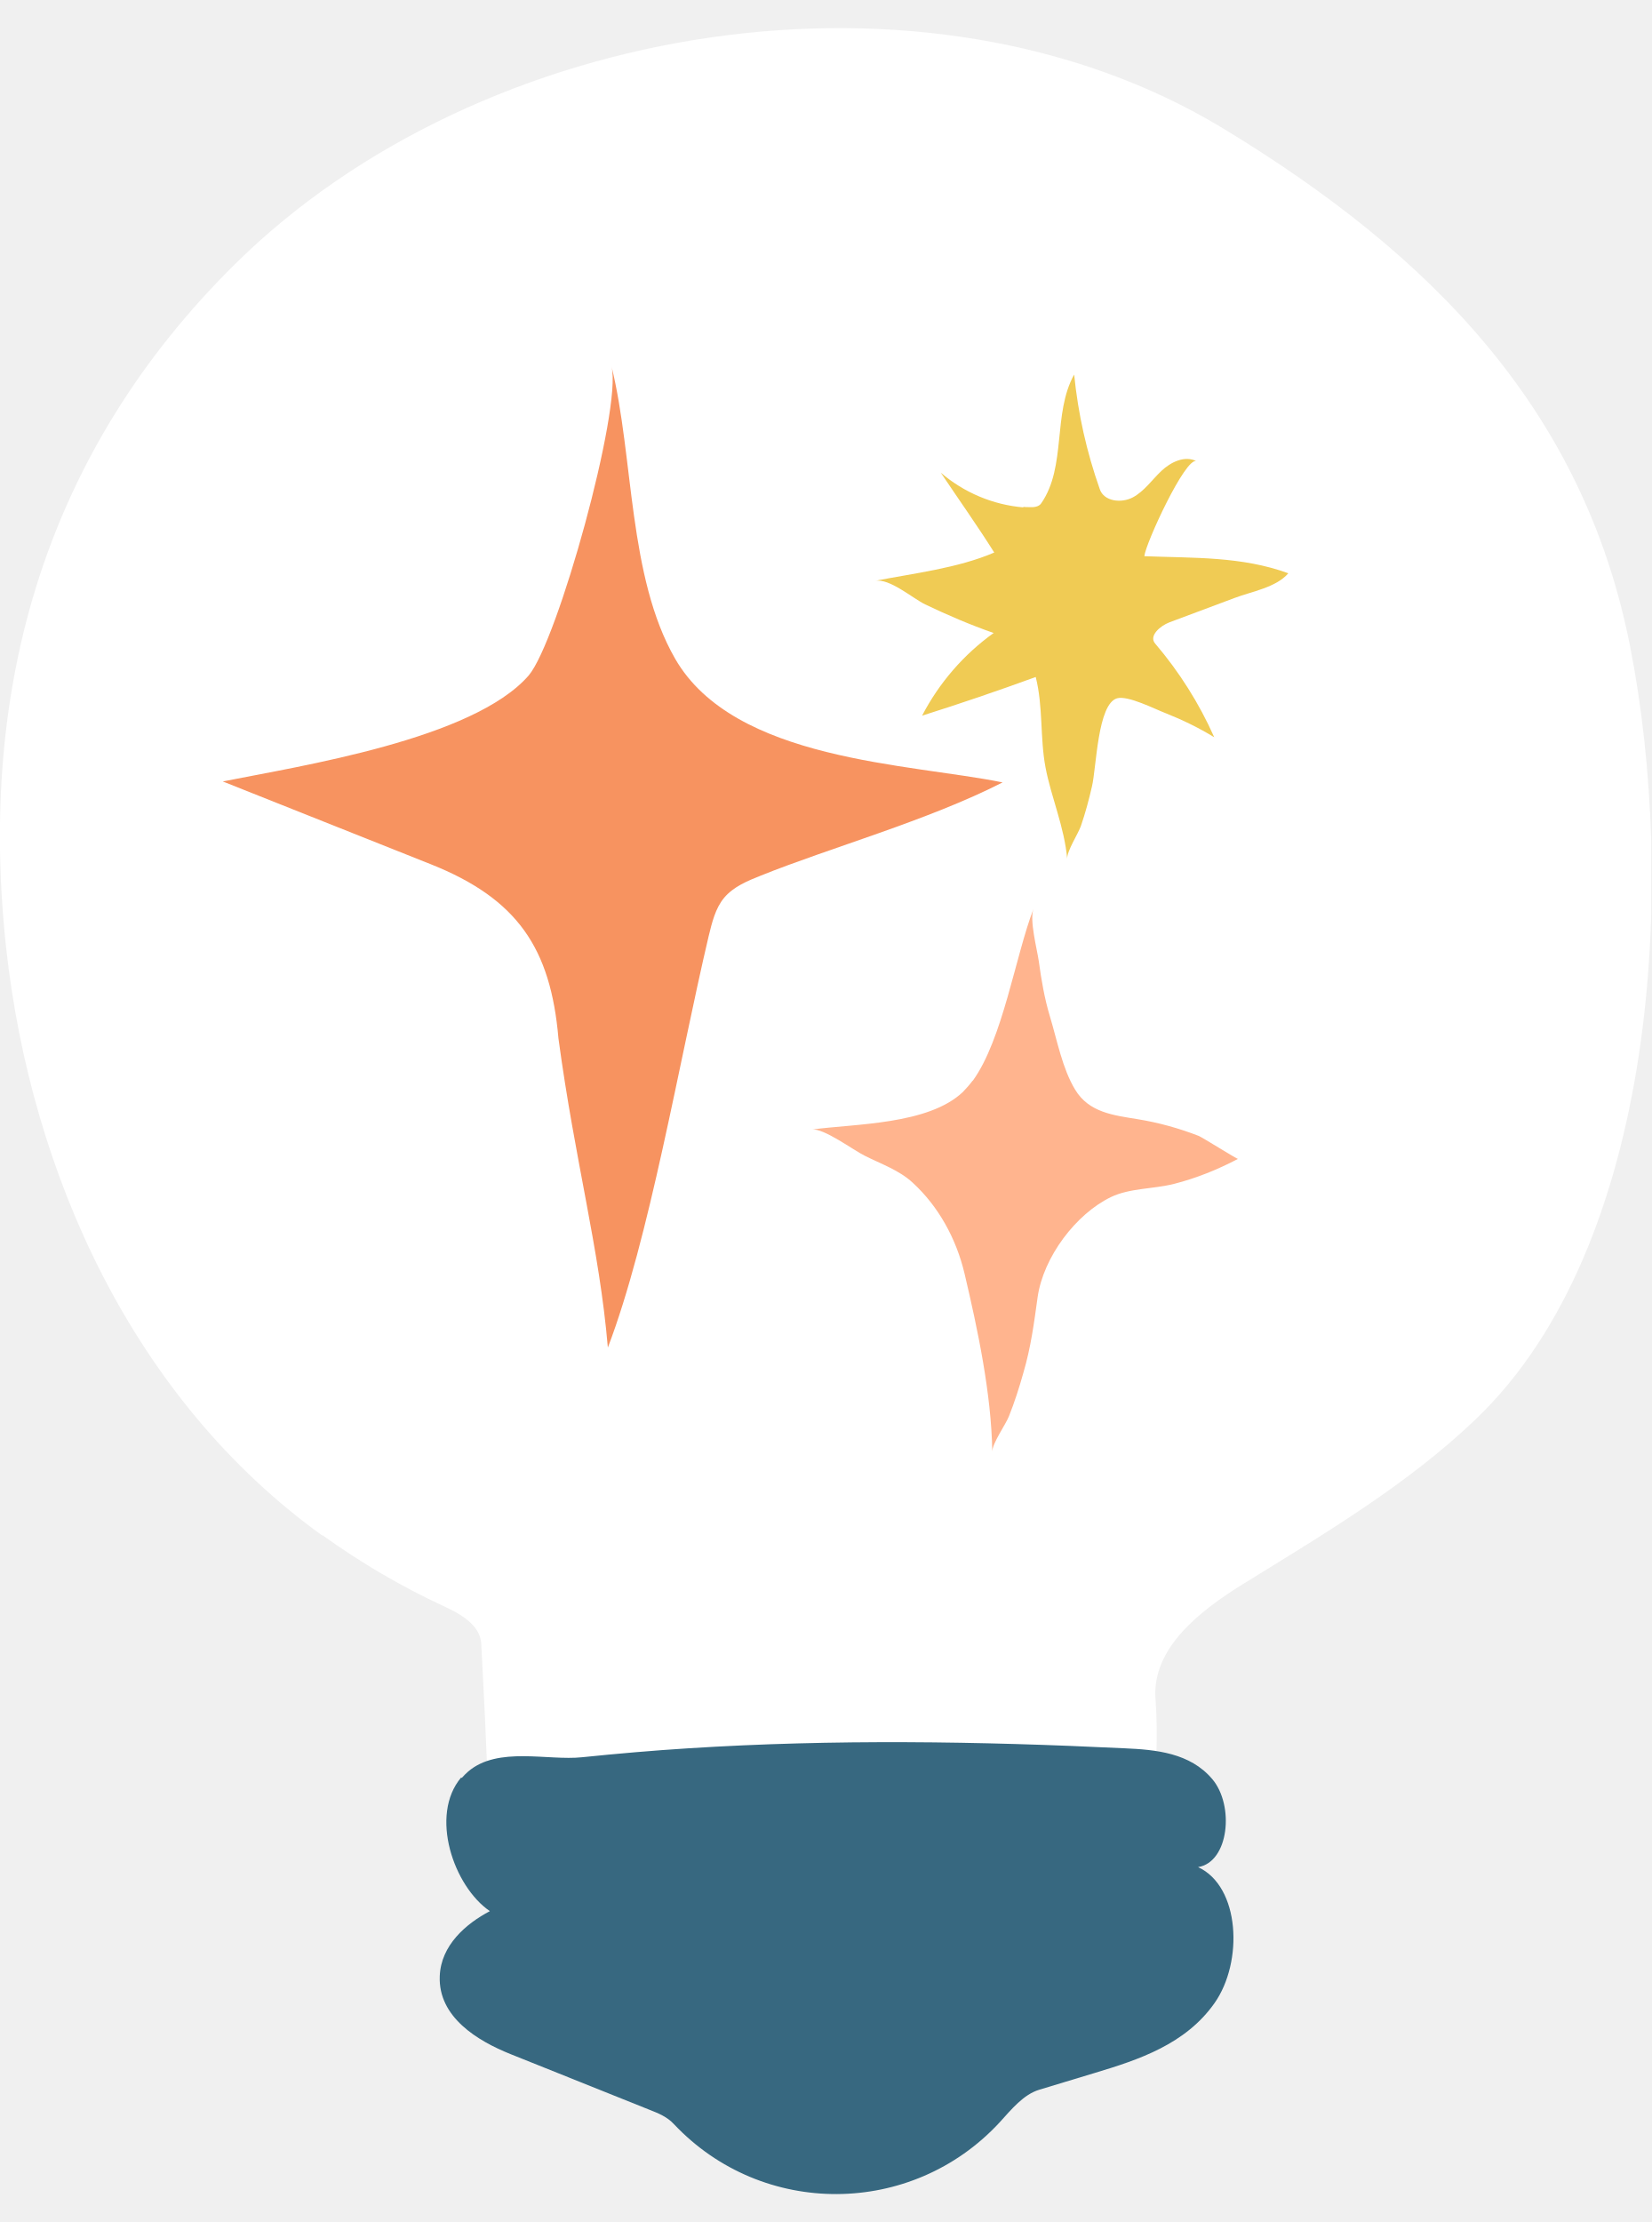
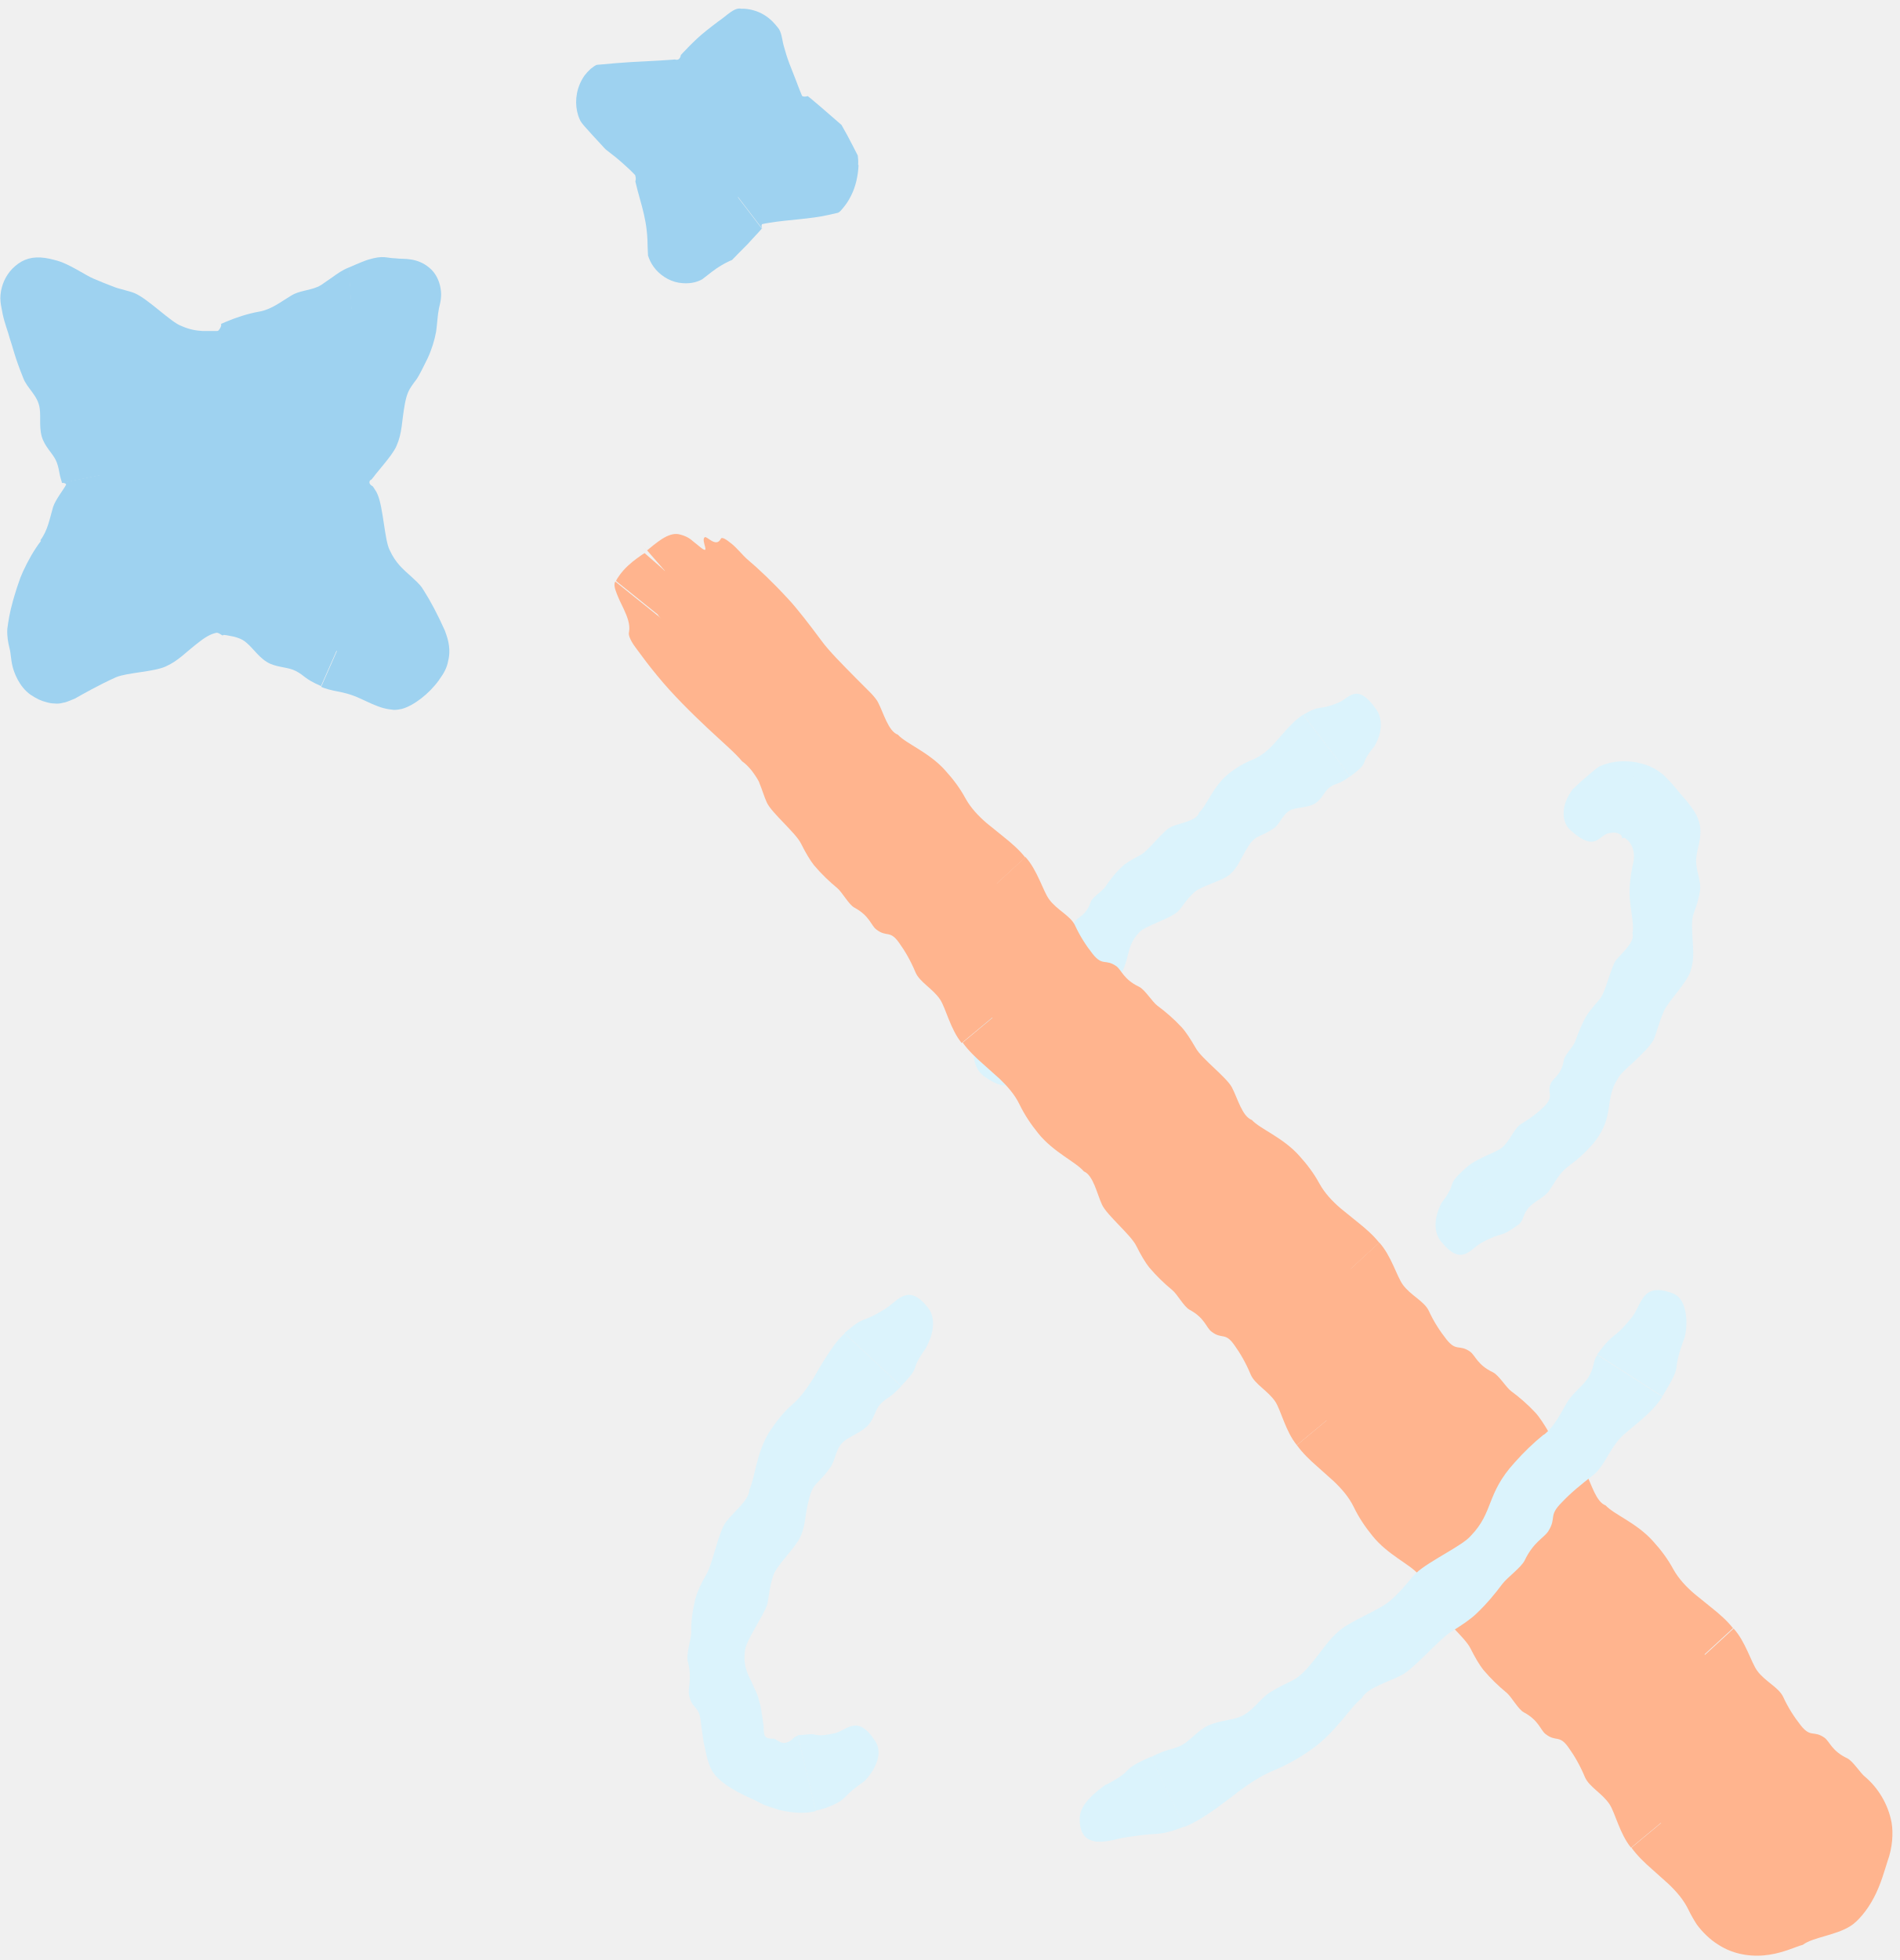
- <svg xmlns="http://www.w3.org/2000/svg" width="55" height="74" viewBox="0 0 55 74" fill="none">
-   <g clip-path="url(#clip0_1019_53987)">
-     <path d="M10.733 51.138C4.462 46.62 1.039 39.142 0.204 31.562C-0.742 22.862 1.521 15.03 7.82 8.804C16.039 0.673 30.863 -1.698 40.724 4.267C47.718 8.505 52.746 13.667 54.295 21.518C55.844 29.369 55.232 41.457 49.156 47.264C46.855 49.467 44.091 51.091 41.391 52.762C39.963 53.649 38.367 54.89 38.488 56.571C38.581 57.812 38.497 59.054 38.423 60.295C38.321 61.836 38.219 63.394 37.709 64.841C37.199 66.288 36.215 67.651 34.805 68.249C33.794 68.678 32.672 68.687 31.577 68.687C28.108 68.697 24.648 68.715 21.178 68.725C19.852 68.725 18.367 68.678 17.43 67.726C16.494 66.774 16.438 65.364 16.401 64.067C16.326 60.958 16.197 57.849 16.03 54.741C15.993 54.106 15.325 53.742 14.759 53.481C13.349 52.827 12.004 52.034 10.742 51.128L10.733 51.138Z" fill="white" />
-     <path d="M15.362 59.194C14.295 60.455 15.111 62.826 16.317 63.647C15.519 64.067 14.685 64.786 14.648 65.813C14.592 67.176 15.909 67.969 17.004 68.408C18.553 69.024 20.093 69.65 21.642 70.266C21.93 70.378 22.226 70.499 22.449 70.742C25.399 73.869 30.371 73.841 33.293 70.686C33.692 70.247 34.091 69.752 34.62 69.594C35.241 69.407 35.853 69.22 36.475 69.033C37.931 68.595 39.49 68.081 40.455 66.709C41.419 65.337 41.308 62.826 39.907 62.181C40.937 62.014 41.122 60.128 40.38 59.25C39.638 58.373 38.497 58.27 37.458 58.224C32.616 57.99 27.764 57.916 22.931 58.224C21.753 58.298 20.566 58.401 19.388 58.522C18.247 58.644 16.586 58.149 15.594 58.998C15.519 59.064 15.445 59.138 15.38 59.213L15.362 59.194Z" fill="#376880" />
-     <path d="M34.091 16.898C33.08 16.814 32.106 16.404 31.336 15.741C31.93 16.628 32.56 17.515 33.117 18.401C31.902 18.924 30.436 19.092 29.147 19.344C29.629 19.251 30.408 19.932 30.816 20.128C31.558 20.483 32.319 20.81 33.098 21.081C32.106 21.79 31.28 22.742 30.714 23.834C31.985 23.433 33.247 23.003 34.499 22.546C34.75 23.545 34.638 24.562 34.824 25.552C35.009 26.541 35.455 27.54 35.547 28.604C35.529 28.352 35.909 27.774 36.002 27.512C36.15 27.083 36.271 26.635 36.373 26.187C36.521 25.561 36.559 23.442 37.208 23.256C37.57 23.153 38.479 23.62 38.822 23.75C39.388 23.974 39.926 24.236 40.445 24.553C39.944 23.424 39.276 22.369 38.479 21.435C38.256 21.183 38.636 20.847 38.952 20.726C39.675 20.455 40.399 20.184 41.123 19.914C41.688 19.699 42.505 19.568 42.913 19.092C41.354 18.523 39.759 18.588 38.117 18.523C38.154 18.103 39.49 15.209 39.852 15.358C39.462 15.162 38.998 15.386 38.683 15.685C38.367 15.984 38.117 16.357 37.737 16.562C37.356 16.768 36.772 16.702 36.633 16.292C36.197 15.059 35.909 13.78 35.779 12.474C35.056 13.771 35.529 15.536 34.685 16.758C34.601 16.889 34.416 16.898 34.267 16.889C34.202 16.889 34.147 16.889 34.082 16.88L34.091 16.898Z" fill="#F0CB54" />
-     <path d="M17.61 22.495C15.765 24.62 10.021 25.506 7.421 26.025C9.736 26.949 12.039 27.86 14.354 28.784C17.239 29.935 18.341 31.58 18.601 34.579C19.158 38.711 19.962 41.539 20.247 44.879C21.634 41.242 22.599 35.452 23.602 31.188C23.714 30.732 23.825 30.252 24.122 29.897C24.432 29.53 24.89 29.34 25.336 29.163C27.626 28.239 30.919 27.323 33.395 26.057C30.3 25.424 24.457 25.354 22.488 21.938C20.916 19.205 21.114 15.231 20.371 12.207C20.718 13.637 18.576 21.356 17.61 22.495Z" fill="#F79360" />
-     <path d="M32.4 35.986C32.297 36.124 32.185 36.25 32.073 36.366C30.921 37.46 28.48 37.422 27.043 37.617C27.442 37.566 28.433 38.311 28.806 38.491C29.339 38.761 29.95 38.968 30.401 39.388C31.254 40.169 31.85 41.244 32.127 42.411C32.568 44.279 33.021 46.416 33.052 48.346C33.049 48.067 33.495 47.45 33.606 47.168C33.793 46.7 33.95 46.209 34.085 45.728C34.339 44.864 34.442 44.068 34.561 43.206C34.752 41.859 35.843 40.426 37.003 39.867C37.636 39.563 38.413 39.603 39.111 39.426C39.84 39.24 40.556 38.953 41.234 38.596C41.212 38.606 40.053 37.883 39.932 37.831C39.273 37.575 38.589 37.385 37.889 37.272C37.097 37.142 36.271 37.054 35.811 36.288C35.388 35.592 35.211 34.644 34.971 33.848C34.792 33.256 34.686 32.636 34.602 32.018C34.545 31.613 34.285 30.648 34.425 30.267C33.824 31.822 33.404 34.614 32.399 35.997L32.4 35.986Z" fill="#FFB48E" />
-   </g>
-   <defs>
-     <clipPath id="clip0_1019_53987">
-       <rect width="55" height="72.131" fill="white" transform="translate(0 0.93457)" />
-     </clipPath>
-   </defs>
+ <svg xmlns="http://www.w3.org/2000/svg" width="95" height="98" viewBox="0 0 95 98" fill="none">
+   <path d="M68.754 37.297C67.891 38.306 68.599 38.015 67.532 38.819L65.177 35.736C66.156 35.174 65.865 35.572 66.931 35.135C67.465 34.922 67.852 34.088 68.812 35.446C69.404 36.27 68.744 37.297 68.744 37.297H68.754Z" fill="#DBF3FC" />
+   <path d="M54.561 50.065C54.958 49.842 55.317 49.561 55.637 49.241C56.635 48.223 56.18 47.419 56.965 46.633C57.217 46.304 58.507 45.955 58.914 45.567C59.098 45.392 59.311 44.985 59.747 44.597C60.087 44.297 61.134 44.045 61.502 43.725C61.929 43.357 62.026 42.949 62.433 42.309C62.83 41.699 63.024 41.893 63.713 41.408C64.052 41.175 64.159 40.623 64.643 40.467C64.983 40.351 65.516 40.38 65.846 40.118C66.156 39.876 66.253 39.527 66.534 39.343C66.873 39.12 66.951 39.246 67.523 38.81L65.167 35.736C64.837 35.95 64.556 36.24 64.285 36.541L63.693 37.21C63.393 37.53 63.063 37.811 62.636 37.986C62.2 38.16 61.793 38.403 61.425 38.703C60.659 39.324 60.339 40.303 59.97 40.623C59.854 41.049 59.049 41.136 58.594 41.33C58.157 41.524 57.44 42.552 56.994 42.775C56.626 42.959 56.306 43.153 56.121 43.328C55.773 43.647 55.511 43.996 55.278 44.336C55.133 44.568 54.629 44.85 54.541 45.111C54.309 45.8 53.892 45.848 53.756 46.081C53.485 46.566 53.872 46.701 53.378 47.128C53.068 47.409 52.68 47.661 52.214 47.884C51.817 48.097 51.691 48.689 51.274 49.047C50.954 49.309 50.053 49.59 49.587 50.162L52.583 52.615C52.786 52.412 52.641 52.15 52.932 51.801C53.136 51.539 53.533 51.403 53.708 51.122C53.96 50.725 54.124 50.308 54.541 50.056L54.561 50.065Z" fill="#DBF3FC" />
+   <path d="M48.763 52.053C49.345 50.773 48.715 51.277 49.616 50.182L52.622 52.635C51.837 53.362 51.992 52.916 51.138 53.594C50.693 53.934 50.625 54.787 49.258 53.847C48.414 53.275 48.773 52.053 48.773 52.053H48.763Z" fill="#DBF3FC" />
+   <path d="M32.912 30.763L86.282 95.021C87.446 96.417 89.705 96.417 91.305 95.021C92.894 93.625 93.195 91.385 91.973 90.047L35.481 28.514C34.948 27.932 33.959 27.951 33.261 28.552C32.563 29.163 32.408 30.133 32.922 30.744L32.912 30.763Z" fill="#FFB48E" />
+   <path d="M48.278 46.575C48.026 46.052 47.706 45.577 47.338 45.121C46.184 43.686 45.273 44.045 44.371 42.959C44.003 42.591 43.518 41.059 43.053 40.497C42.849 40.245 42.374 39.925 41.889 39.353C41.521 38.916 41.143 37.646 40.736 37.162C40.678 37.094 40.619 37.026 40.561 36.968L40.474 36.89H40.455C40.455 36.89 40.396 36.929 40.338 36.939C40.231 36.958 40.076 36.948 39.863 36.861C39.407 36.648 39.766 36.657 39.805 36.599C39.805 36.58 39.611 36.473 39.427 36.347C39.243 36.231 39.078 36.085 39.262 36.163C39.485 36.24 40.464 36.851 40.484 36.88C40.493 36.9 39.795 36.376 39.863 36.415C39.96 36.473 40.484 36.88 40.484 36.88L30.769 29.076C30.701 29.202 30.721 29.377 30.847 29.687C30.924 29.89 31.05 30.162 31.186 30.433C31.38 30.85 31.526 31.238 31.458 31.597C31.429 31.684 31.458 31.81 31.526 31.955C31.593 32.111 31.729 32.304 31.875 32.498C32.165 32.896 32.495 33.332 32.864 33.778C33.629 34.718 34.599 35.669 35.374 36.396C36.16 37.133 36.78 37.656 37.11 38.063C37.294 38.189 37.459 38.364 37.614 38.558C37.759 38.752 37.953 39.042 37.982 39.159C38.118 39.488 38.225 39.857 38.351 40.128C38.593 40.652 39.786 41.631 40.057 42.174C40.28 42.62 40.513 43.017 40.707 43.26C41.085 43.706 41.473 44.074 41.86 44.394C42.122 44.607 42.442 45.228 42.733 45.383C43.489 45.79 43.557 46.265 43.819 46.469C44.352 46.886 44.497 46.478 44.963 47.138C45.263 47.554 45.544 48.039 45.787 48.621C46 49.115 46.65 49.426 47.018 49.978C47.299 50.405 47.532 51.471 48.094 52.15L51.071 49.678C50.857 49.377 50.547 49.435 50.169 48.98C49.897 48.65 49.742 48.165 49.422 47.865C48.977 47.458 48.511 47.138 48.24 46.585L48.278 46.575Z" fill="#FFB48E" />
+   <path d="M65.002 66.702C64.75 66.178 64.43 65.703 64.062 65.248C62.908 63.813 61.997 64.171 61.095 63.086C60.727 62.717 60.242 61.185 59.777 60.623C59.573 60.371 59.098 60.051 58.613 59.479C58.245 59.043 57.867 57.773 57.459 57.288C57.004 56.736 56.538 56.561 55.773 55.989C55.045 55.446 55.23 55.252 54.599 54.38C54.299 53.963 53.669 53.769 53.426 53.187C53.252 52.78 53.203 52.16 52.854 51.743C52.535 51.355 52.137 51.209 51.885 50.86C51.584 50.444 51.711 50.366 51.119 49.658L48.143 52.13C48.434 52.528 48.783 52.867 49.161 53.197L49.985 53.934C50.382 54.312 50.741 54.719 50.983 55.213C51.235 55.737 51.555 56.212 51.924 56.668C52.69 57.618 53.804 58.093 54.202 58.568C54.677 58.762 54.861 59.693 55.113 60.235C55.356 60.759 56.548 61.738 56.82 62.281C57.043 62.727 57.275 63.124 57.469 63.367C57.847 63.813 58.235 64.181 58.623 64.501C58.885 64.714 59.205 65.335 59.495 65.49C60.252 65.897 60.319 66.372 60.581 66.576C61.114 66.993 61.26 66.585 61.725 67.245C62.026 67.662 62.307 68.146 62.549 68.728C62.763 69.223 63.412 69.533 63.781 70.085C64.062 70.512 64.294 71.578 64.857 72.257L67.833 69.785C67.62 69.484 67.309 69.543 66.931 69.087C66.66 68.757 66.505 68.272 66.185 67.972C65.739 67.565 65.274 67.245 65.002 66.692V66.702Z" fill="#FFB48E" />
+   <path d="M81.716 86.829C81.464 86.305 81.144 85.83 80.776 85.374C79.622 83.939 78.711 84.298 77.809 83.212C77.441 82.844 76.956 81.312 76.49 80.75C76.287 80.498 75.812 80.178 75.327 79.606C74.959 79.169 74.581 77.9 74.173 77.415C73.718 76.862 73.252 76.688 72.487 76.116C71.759 75.573 71.944 75.379 71.313 74.506C71.013 74.089 70.383 73.895 70.14 73.314C69.966 72.907 69.917 72.286 69.568 71.869C69.248 71.481 68.851 71.336 68.599 70.987C68.298 70.57 68.424 70.493 67.833 69.785L64.857 72.257C65.147 72.655 65.496 72.994 65.875 73.323L66.699 74.06C67.096 74.438 67.455 74.846 67.697 75.34C67.949 75.864 68.269 76.339 68.638 76.794C69.403 77.744 70.518 78.219 70.916 78.695C71.391 78.888 71.575 79.819 71.827 80.362C72.07 80.885 73.262 81.865 73.534 82.408C73.757 82.854 73.989 83.251 74.183 83.493C74.561 83.939 74.949 84.308 75.337 84.628C75.599 84.841 75.918 85.462 76.209 85.617C76.966 86.024 77.033 86.499 77.295 86.703C77.828 87.119 77.974 86.712 78.439 87.371C78.74 87.788 79.021 88.273 79.263 88.855C79.477 89.349 80.126 89.659 80.494 90.212C80.776 90.639 81.008 91.705 81.571 92.384L84.547 89.912C84.334 89.611 84.023 89.669 83.645 89.213C83.374 88.884 83.219 88.399 82.899 88.099C82.453 87.691 81.987 87.371 81.716 86.819V86.829Z" fill="#FFB48E" />
+   <path d="M86.806 86.974C87.077 87.478 87.427 87.944 87.824 88.38C89.055 89.756 89.937 89.359 90.897 90.396C90.984 90.474 91.12 90.658 91.198 90.823C91.246 90.959 91.275 91.123 91.275 91.288C91.275 91.618 91.159 91.899 91.149 92.093C91.14 92.248 91.295 92.607 91.072 93.053C90.994 93.227 90.723 93.411 90.442 93.528C90.16 93.654 89.87 93.712 89.724 93.799C89.385 93.983 89.278 94.323 88.735 94.594C88.212 94.798 88.154 94.507 87.795 94.236C87.708 94.168 87.582 94.148 87.436 94.09C87.213 93.925 86.99 93.722 86.874 93.441C86.699 93.033 86.651 92.413 86.302 91.996C85.982 91.608 85.584 91.463 85.332 91.114C85.032 90.697 85.158 90.619 84.567 89.912L81.59 92.384C81.881 92.781 82.23 93.121 82.608 93.45L83.432 94.187C83.83 94.565 84.188 94.972 84.431 95.467C84.557 95.728 84.702 95.981 84.857 96.223C85.138 96.601 85.497 96.96 85.914 97.222C86.777 97.793 87.766 97.852 88.493 97.735C89.239 97.619 89.773 97.347 90.16 97.241C90.655 96.863 91.828 96.766 92.545 96.3C92.885 96.097 93.379 95.534 93.718 94.875C94.067 94.216 94.261 93.479 94.397 93.062C94.649 92.374 94.688 91.647 94.601 91.133C94.426 90.193 93.912 89.388 93.302 88.865C93.03 88.661 92.681 88.06 92.38 87.914C91.605 87.546 91.508 87.081 91.246 86.887C90.694 86.499 90.568 86.906 90.063 86.276C89.743 85.869 89.433 85.403 89.172 84.831C88.929 84.347 88.27 84.075 87.882 83.542C87.582 83.135 87.291 82.068 86.699 81.428L83.849 84.046C84.082 84.337 84.392 84.259 84.79 84.696C85.08 85.016 85.264 85.491 85.594 85.772C86.059 86.16 86.544 86.46 86.835 86.993L86.806 86.974Z" fill="#FFB48E" />
+   <path d="M69.103 67.7C69.374 68.204 69.724 68.67 70.121 69.106C71.352 70.483 72.234 70.085 73.194 71.123C73.582 71.472 74.144 72.984 74.629 73.517C74.852 73.76 75.337 74.05 75.841 74.603C76.229 75.02 76.675 76.271 77.101 76.726C77.586 77.26 78.061 77.405 78.856 77.938C79.612 78.452 79.438 78.646 80.107 79.48C80.427 79.887 81.067 80.052 81.338 80.614C81.532 81.011 81.609 81.632 81.978 82.029C82.317 82.398 82.724 82.534 82.996 82.863C83.316 83.27 83.199 83.348 83.82 84.027L86.67 81.409C86.36 81.021 85.992 80.701 85.604 80.391L84.741 79.693C84.324 79.334 83.956 78.946 83.684 78.462C83.413 77.957 83.064 77.492 82.666 77.056C81.852 76.145 80.718 75.728 80.301 75.272C79.816 75.098 79.583 74.177 79.302 73.643C79.031 73.129 77.799 72.218 77.499 71.685C77.247 71.249 77.004 70.871 76.791 70.638C76.394 70.211 75.986 69.862 75.579 69.562C75.308 69.358 74.959 68.757 74.658 68.612C73.883 68.243 73.786 67.778 73.524 67.584C72.971 67.196 72.845 67.603 72.341 66.973C72.021 66.566 71.711 66.101 71.449 65.529C71.207 65.044 70.547 64.772 70.16 64.239C69.859 63.832 69.568 62.766 68.977 62.126L66.127 64.743C66.359 65.034 66.67 64.957 67.067 65.393C67.358 65.713 67.542 66.188 67.872 66.469C68.337 66.857 68.822 67.157 69.113 67.691L69.103 67.7Z" fill="#FFB48E" />
+   <path d="M51.41 48.427C51.681 48.931 52.03 49.397 52.428 49.833C53.659 51.209 54.541 50.812 55.501 51.849C55.889 52.198 56.451 53.711 56.936 54.244C57.159 54.486 57.644 54.777 58.148 55.33C58.536 55.747 58.981 56.997 59.408 57.453C59.893 57.986 60.368 58.132 61.163 58.665C61.919 59.179 61.745 59.373 62.413 60.206C62.733 60.614 63.373 60.778 63.645 61.341C63.839 61.738 63.916 62.359 64.285 62.756C64.624 63.124 65.031 63.26 65.302 63.59C65.622 63.997 65.506 64.075 66.127 64.753L68.977 62.136C68.667 61.748 68.298 61.428 67.91 61.118L67.048 60.42C66.631 60.061 66.262 59.673 65.991 59.188C65.719 58.684 65.37 58.219 64.973 57.783C64.159 56.871 63.024 56.454 62.607 55.999C62.123 55.824 61.89 54.903 61.609 54.37C61.337 53.856 60.106 52.945 59.806 52.412C59.553 51.975 59.311 51.597 59.098 51.365C58.7 50.938 58.293 50.589 57.886 50.288C57.614 50.085 57.266 49.484 56.965 49.338C56.189 48.97 56.092 48.505 55.831 48.311C55.278 47.923 55.152 48.33 54.648 47.7C54.328 47.293 54.018 46.827 53.756 46.255C53.514 45.771 52.854 45.499 52.467 44.966C52.166 44.559 51.875 43.492 51.284 42.852L48.434 45.47C48.666 45.761 48.976 45.683 49.374 46.12C49.665 46.44 49.849 46.915 50.178 47.196C50.644 47.584 51.129 47.884 51.419 48.417L51.41 48.427Z" fill="#FFB48E" />
+   <path d="M39.873 35.901C40.338 36.56 40.454 36.803 40.483 36.832C40.493 36.861 40.067 36.066 39.795 35.436C39.504 34.786 39.359 34.272 39.592 34.534C39.65 34.563 39.95 35.096 40.144 35.523C40.348 35.969 40.445 36.289 40.483 36.337C40.513 36.367 40.619 36.24 40.765 36.405C40.794 36.434 40.803 36.502 40.803 36.57C40.774 36.57 40.862 36.716 40.91 36.803C40.959 36.91 41.017 37.006 41.065 37.113C41.278 37.53 41.492 37.956 41.705 38.189C42.19 38.722 42.665 38.868 43.46 39.401C44.216 39.915 44.041 40.109 44.71 40.943C45.03 41.35 45.67 41.514 45.942 42.077C46.136 42.474 46.213 43.095 46.582 43.492C46.921 43.861 47.328 43.996 47.6 44.326C47.92 44.733 47.803 44.811 48.424 45.489L51.274 42.872C50.964 42.484 50.595 42.164 50.208 41.854L49.345 41.156C48.928 40.797 48.559 40.409 48.288 39.925C48.017 39.42 47.667 38.955 47.27 38.519C46.456 37.608 45.321 37.191 44.904 36.735C44.42 36.56 44.187 35.639 43.906 35.106C43.838 34.98 43.712 34.825 43.557 34.66C43.334 34.437 43.082 34.185 42.83 33.933C42.132 33.225 41.463 32.556 41.094 32.052C40.483 31.228 39.863 30.424 39.427 29.958C38.632 29.095 37.953 28.456 37.391 27.98C37.207 27.835 36.838 27.379 36.586 27.186C36.315 26.962 36.101 26.837 36.053 26.933C35.811 27.418 35.345 26.769 35.239 26.866C35.045 27.03 35.539 27.748 35.074 27.399C34.928 27.282 34.783 27.166 34.628 27.04C34.482 26.904 34.259 26.778 33.939 26.71C33.668 26.662 33.397 26.769 33.115 26.943C32.98 27.03 32.834 27.137 32.699 27.244L32.485 27.418L32.379 27.505H32.369V27.525C31.564 26.604 33.464 28.785 33.27 28.562H33.261L33.077 28.388L32.699 28.058C32.602 27.971 32.505 27.884 32.398 27.796L32.243 27.66C32.243 27.66 32.224 27.66 32.214 27.67L32.107 27.738C32.039 27.787 31.962 27.845 31.874 27.903C31.71 28.019 31.545 28.155 31.39 28.3C31.079 28.591 30.847 28.94 30.808 29.047L40.493 36.832C40.6 36.929 39.466 35.998 39.466 35.901C39.485 35.824 40.261 36.57 40.057 36.328C39.766 35.959 39.388 35.222 39.902 35.901H39.873Z" fill="#FFB48E" />
+   <path d="M36.906 9.861L35.18 11.897C34.608 12.575 33.503 12.188 33.474 11.305L33.367 8.639C33.358 8.368 33.232 8.116 33.028 7.941L30.992 6.215C30.314 5.643 30.701 4.538 31.584 4.509L34.25 4.403C34.521 4.393 34.773 4.267 34.948 4.063L36.673 2.027C37.245 1.349 38.351 1.736 38.38 2.619L38.486 5.285C38.496 5.556 38.622 5.808 38.826 5.983L40.862 7.708C41.54 8.28 41.153 9.386 40.27 9.415L37.604 9.521C37.333 9.531 37.081 9.657 36.906 9.861Z" fill="#9ED2F0" />
+   <path d="M42.917 8.232C42.927 8.057 42.917 7.922 42.898 7.776L42.645 7.282C42.471 6.943 42.287 6.594 42.083 6.245C41.754 5.963 41.414 5.663 41.065 5.362C40.115 4.548 40.454 4.868 40.338 4.819C40.29 4.829 40.231 4.839 40.164 4.819L40.115 4.8C40.115 4.8 40.047 4.635 40.018 4.567C39.95 4.393 39.883 4.228 39.824 4.063C39.708 3.763 39.592 3.472 39.475 3.171C39.369 2.89 39.281 2.609 39.194 2.289C39.107 1.979 39.097 1.581 38.884 1.358C38.767 1.213 38.564 0.961 38.234 0.757C37.914 0.554 37.459 0.418 37.071 0.437C36.722 0.35 36.325 0.806 35.927 1.068C35.529 1.368 35.151 1.659 34.861 1.93C34.734 2.047 34.589 2.192 34.424 2.357C34.347 2.444 34.259 2.531 34.172 2.619L34.046 2.754V2.783C34.027 2.871 33.959 3.006 33.823 2.987C33.823 2.987 33.823 2.987 33.813 2.987C33.755 2.987 33.852 2.958 33.6 2.987C33.416 2.997 33.212 3.016 33.009 3.026C32.563 3.055 32.068 3.074 31.574 3.103C31.06 3.133 30.517 3.181 30.003 3.229C29.945 3.229 29.868 3.239 29.819 3.249L29.722 3.307C29.664 3.346 29.596 3.404 29.538 3.443C29.422 3.549 29.315 3.666 29.228 3.782C28.84 4.344 28.743 4.994 28.859 5.556C28.888 5.692 28.927 5.828 28.985 5.954C29.024 6.07 29.131 6.196 29.257 6.342C29.49 6.603 29.751 6.894 30.061 7.224C30.188 7.359 30.285 7.476 30.323 7.495C30.682 7.767 30.953 7.99 31.177 8.193C31.293 8.3 31.399 8.397 31.506 8.494L31.661 8.649C31.661 8.649 31.787 8.775 31.768 8.765C31.787 8.853 31.816 8.94 31.777 9.066V9.085C31.777 9.085 31.778 9.085 31.797 9.163L31.894 9.551C31.962 9.803 32.039 10.064 32.107 10.326C32.243 10.84 32.349 11.344 32.379 11.984C32.379 12.236 32.398 12.498 32.408 12.779C32.466 12.953 32.553 13.157 32.689 13.341C32.96 13.719 33.426 14.049 33.949 14.136C34.444 14.214 34.831 14.127 35.122 13.962C35.462 13.7 35.762 13.448 36.101 13.254C36.334 13.118 36.499 13.041 36.606 13.002C36.858 12.74 37.071 12.527 37.381 12.217C37.536 12.052 37.711 11.848 37.934 11.616C37.982 11.557 38.041 11.499 38.099 11.431L35.714 8.31C35.539 8.455 35.384 8.639 35.229 8.823L35.142 8.93L35.161 8.911L35.19 8.882C35.19 8.882 35.277 8.814 35.316 8.804C35.316 8.823 35.316 8.853 35.316 8.882C35.306 8.969 35.287 9.114 35.2 9.221C35.142 9.289 35.064 9.308 35.025 9.25C34.986 9.192 35.025 9.085 35.084 9.017C35.142 8.94 35.19 8.92 35.219 8.93C35.239 8.93 35.248 8.94 35.258 8.959V8.979C35.258 8.979 35.268 8.901 35.268 8.814V8.552C35.258 8.426 35.248 8.29 35.219 8.164C35.093 7.36 34.579 6.71 33.949 6.312C33.92 6.293 33.852 6.245 33.852 6.245V6.264V6.293C33.852 6.312 33.852 6.332 33.843 6.351C33.833 6.38 33.804 6.409 33.775 6.429C33.562 6.409 33.232 6.322 33.164 6.235C32.892 6.148 32.97 5.973 33.232 5.954C33.474 5.925 33.813 6.089 33.872 6.157C33.92 6.196 33.901 6.206 33.891 6.196C33.891 6.196 33.872 6.177 33.872 6.167V6.148H34.007L34.279 6.119C35.394 6.06 36.082 5.372 36.46 4.955C36.615 4.8 36.547 4.887 36.577 4.878L36.596 4.916C36.596 4.916 36.606 4.965 36.615 4.994C36.615 5.042 36.606 5.091 36.586 5.11C36.509 5.217 36.538 5.023 36.654 4.887C36.693 4.839 36.703 4.907 36.693 4.955C36.683 4.984 36.673 4.955 36.732 4.916C36.858 4.81 36.897 4.849 36.897 4.868C36.897 4.878 36.897 4.897 36.887 4.907V5.052C36.887 5.139 36.887 5.227 36.887 5.304C36.887 5.537 36.925 5.682 36.964 5.818C37.236 6.535 37.565 6.642 37.808 6.787C37.944 6.855 38.079 6.923 38.273 7.04C38.322 7.069 38.37 7.098 38.419 7.136L38.457 7.156C38.457 7.156 38.506 7.185 38.525 7.214C38.554 7.243 38.574 7.282 38.593 7.321C38.68 7.466 38.739 7.602 38.574 7.689C38.477 7.747 38.545 7.835 38.564 7.961C38.593 8.087 38.496 8.164 38.38 8.125C38.312 8.106 38.176 8.038 38.089 7.951C38.04 7.912 38.011 7.864 37.992 7.815C37.944 7.767 38.137 7.718 37.565 7.699C36.925 7.65 36.237 7.873 35.743 8.319L38.128 11.441C38.128 11.441 38.06 11.315 38.099 11.238C38.099 11.228 38.099 11.208 38.118 11.208C38.099 11.208 38.166 11.199 38.244 11.179C38.312 11.17 38.389 11.15 38.477 11.14C39.378 10.985 40.532 10.956 41.453 10.743L41.918 10.636C42.025 10.578 42.074 10.501 42.151 10.413C42.297 10.239 42.442 10.035 42.558 9.793C42.801 9.328 42.917 8.746 42.936 8.261L42.917 8.232Z" fill="#9ED2F0" />
+   <path d="M5.039 23.763L1.617 15.998C1.258 15.193 2.082 14.359 2.897 14.718L10.662 18.14C10.914 18.247 11.195 18.247 11.448 18.14L19.213 14.718C20.018 14.359 20.852 15.183 20.493 15.998L17.071 23.763C16.964 24.015 16.964 24.297 17.071 24.549L20.493 32.314C20.852 33.119 20.028 33.953 19.213 33.594L11.448 30.172C11.195 30.065 10.914 30.065 10.662 30.172L2.897 33.594C2.092 33.953 1.258 33.129 1.617 32.314L5.039 24.549C5.146 24.297 5.146 24.015 5.039 23.763Z" fill="#9ED2F0" />
+   <path d="M12.96 15.581C12.378 15.687 11.816 15.871 11.264 16.104C11.196 16.133 11.05 16.201 11.06 16.191V16.211C11.06 16.211 11.06 16.25 11.06 16.279C11.05 16.337 11.011 16.414 10.963 16.482C10.934 16.502 10.934 16.54 10.866 16.55C10.779 16.55 10.701 16.55 10.614 16.55C10.449 16.55 10.284 16.55 10.129 16.55C9.8 16.531 9.46 16.473 9.072 16.298C8.559 16.123 7.415 14.95 6.736 14.66C6.581 14.592 6.358 14.543 6.096 14.466C6.028 14.446 5.96 14.427 5.883 14.408L5.766 14.369L5.563 14.291C5.291 14.184 5.01 14.078 4.7 13.942C4.264 13.768 3.449 13.167 2.742 13.002C2.044 12.808 1.53 12.827 1.074 13.079C0.609 13.351 0.308 13.748 0.143 14.204C0.066 14.427 0.017 14.669 0.017 14.912C0.017 15.144 0.075 15.396 0.134 15.707C0.25 16.23 0.405 16.589 0.473 16.87C0.648 17.374 0.725 17.82 1.161 18.896C1.346 19.41 1.898 19.769 1.985 20.418C2.053 20.864 1.927 21.485 2.15 21.999C2.354 22.474 2.703 22.735 2.848 23.143C2.936 23.395 2.945 23.521 2.984 23.705C3.003 23.85 3.149 24.267 3.1 24.151L6.949 23.375C6.891 23.133 6.784 22.91 6.687 22.677C6.59 22.474 6.571 22.425 6.503 22.29C6.387 22.067 6.251 21.853 6.115 21.64L5.514 20.68C5.233 20.195 5.001 19.701 4.894 19.139C4.845 18.848 4.768 18.567 4.681 18.276L4.535 17.849L4.39 17.491C4.39 17.491 4.332 17.5 4.225 17.461C4.031 17.394 3.575 17.044 3.595 16.909C3.42 16.715 3.575 16.647 3.779 16.754C3.992 16.851 4.196 17.112 4.273 17.229C4.351 17.345 4.341 17.297 4.39 17.277C4.448 17.267 4.409 17.2 4.826 17.461C5.243 17.762 5.631 18.024 5.922 18.15C6.474 18.392 6.988 18.547 7.492 18.664C7.831 18.741 8.413 19.158 8.743 19.177C9.024 19.187 9.237 19.236 9.412 19.294C9.499 19.323 9.577 19.352 9.654 19.391C9.78 19.449 9.896 19.507 9.993 19.556C10.304 19.701 10.527 19.779 10.75 19.779C11.36 19.759 11.535 19.546 11.719 19.391C11.806 19.313 11.903 19.226 12.049 19.129C12.117 19.081 12.214 19.032 12.31 18.983C12.378 18.945 12.456 18.916 12.553 18.877C13.047 18.693 13.61 18.557 14.249 18.479C14.792 18.402 15.287 17.859 15.936 17.655C16.189 17.578 16.586 17.549 17.032 17.5C17.245 17.481 17.507 17.432 17.691 17.403C17.72 17.442 17.72 17.481 17.72 17.481L17.459 13.37C17.109 13.506 16.877 13.68 16.605 13.874C16.489 13.952 16.353 14.049 16.198 14.155C16.111 14.223 16.004 14.291 15.868 14.349C15.461 14.524 14.938 14.543 14.569 14.776C14.036 15.096 13.59 15.464 12.97 15.581H12.96Z" fill="#9ED2F0" />
+   <path d="M21.967 33.982C22.209 33.652 22.354 33.381 22.413 33.041C22.5 32.721 22.509 32.256 22.316 31.723C22.287 31.645 22.258 31.568 22.248 31.529C21.879 30.705 21.53 30.055 21.21 29.551C21.026 29.241 20.968 29.231 20.861 29.105C20.755 29.008 20.658 28.911 20.561 28.824C20.163 28.465 19.785 28.155 19.494 27.515C19.233 27.04 19.174 25.402 18.884 24.723C18.855 24.645 18.806 24.558 18.738 24.461C18.709 24.413 18.68 24.364 18.641 24.316L18.593 24.287C18.525 24.248 18.447 24.161 18.486 24.064C18.486 24.044 18.506 24.035 18.525 24.006C18.544 23.986 18.554 24.006 18.602 23.947C18.661 23.88 18.719 23.802 18.777 23.724C18.903 23.569 19.039 23.404 19.174 23.24C19.446 22.91 19.708 22.571 19.824 22.309C20.125 21.63 20.076 21.126 20.251 20.176C20.338 19.72 20.444 19.507 20.59 19.294C20.667 19.187 20.745 19.071 20.852 18.935C20.978 18.741 21.172 18.354 21.385 17.917C21.588 17.481 21.734 17.006 21.811 16.579C21.87 16.163 21.879 15.775 21.957 15.396C22.025 15.125 22.102 14.815 22.035 14.427C21.976 14.049 21.792 13.642 21.462 13.38C21.162 13.128 20.823 13.012 20.541 12.973C20.26 12.924 20.028 12.953 19.766 12.915C19.3 12.905 19.194 12.75 18.418 12.982C18.331 13.002 17.963 13.147 17.439 13.38L17.701 17.491C17.701 17.471 17.72 17.423 17.769 17.345C17.817 17.258 17.904 17.161 18.021 17.113C18.176 17.045 18.234 17.2 18.001 17.345C17.778 17.5 17.72 17.491 17.71 17.5C17.71 17.5 17.71 17.5 17.73 17.5C17.749 17.481 17.73 17.558 17.701 17.636L17.643 17.849C17.575 18.131 17.526 18.412 17.478 18.673C17.4 19.197 17.352 19.653 17.226 19.943C17.265 20.467 16.499 21.068 16.12 21.553C16.024 21.679 15.927 21.873 15.83 22.105C15.713 22.396 15.597 22.726 15.471 23.036C15.083 23.957 15.335 24.888 15.529 25.382C15.558 25.479 15.616 25.644 15.616 25.692L15.655 25.877C15.684 25.993 15.713 26.109 15.742 26.216C15.801 26.429 15.859 26.613 15.927 26.769C16.169 27.321 16.45 27.787 16.741 28.213C16.935 28.504 17.08 29.202 17.323 29.435C17.633 29.745 17.778 30.016 17.866 30.249C17.904 30.366 17.943 30.472 17.972 30.569C17.992 30.617 18.001 30.656 18.021 30.695C18.021 30.695 18.03 30.705 18.04 30.715C18.205 30.782 18.535 30.744 18.661 30.986C18.661 30.986 18.68 31.025 18.68 31.044C18.709 31.238 18.738 31.403 18.418 31.364C18.292 31.345 18.312 31.442 18.292 31.539C18.282 31.645 18.215 31.713 18.098 31.616C18.011 31.548 17.837 31.316 17.759 31.141C17.72 31.054 17.701 30.976 17.701 30.918C17.701 30.889 17.701 30.87 17.701 30.86C17.681 30.831 17.769 30.86 17.623 30.802L16.062 34.34C16.111 34.37 16.305 34.437 16.45 34.476C16.596 34.515 16.741 34.544 16.887 34.573C17.187 34.631 17.517 34.699 18.03 34.932C18.409 35.106 18.816 35.31 19.184 35.407C19.368 35.455 19.523 35.475 19.698 35.494C19.843 35.494 19.97 35.475 20.096 35.446C20.697 35.281 21.462 34.689 21.957 34.001L21.967 33.982Z" fill="#9ED2F0" />
+   <path d="M2.053 27.04C1.695 27.506 1.404 28.029 1.152 28.572C1.055 28.785 0.977 28.989 0.919 29.173C0.87 29.319 0.822 29.454 0.783 29.59C0.735 29.745 0.686 29.9 0.647 30.046C0.483 30.627 0.415 31.064 0.366 31.451C0.347 31.829 0.405 32.12 0.473 32.401C0.551 32.683 0.531 32.915 0.628 33.322C0.696 33.604 0.948 34.331 1.53 34.738C1.821 34.932 2.063 35.048 2.315 35.106C2.441 35.145 2.577 35.174 2.732 35.174C2.868 35.194 3.023 35.174 3.168 35.135C3.275 35.126 3.401 35.068 3.74 34.932C4.118 34.719 4.933 34.253 5.795 33.865C6.329 33.633 7.676 33.594 8.268 33.332C8.946 33.032 9.247 32.634 10.032 32.043C10.391 31.771 10.653 31.665 10.856 31.636C10.934 31.655 11.011 31.694 11.108 31.762C11.128 31.771 11.137 31.771 11.166 31.762C11.137 31.713 11.477 31.791 11.68 31.829C11.913 31.888 12.136 31.965 12.33 32.14C12.679 32.431 13.008 32.964 13.513 33.187C13.988 33.39 14.414 33.352 14.802 33.555C15.267 33.797 15.19 33.924 16.053 34.302L17.613 30.763C17.168 30.53 16.683 30.375 16.198 30.249L15.103 29.949C14.569 29.784 14.056 29.571 13.6 29.231C13.416 29.086 13.222 28.96 13.018 28.834L12.708 28.659L12.524 28.562L12.204 28.407C11.991 28.31 11.758 28.233 11.515 28.194C10.914 28.087 10.313 28.223 9.819 28.504C9.712 28.562 9.538 28.659 9.489 28.688L9.315 28.814C9.208 28.902 9.092 28.989 8.995 29.067C8.578 29.396 8.239 29.697 7.948 29.823C7.618 30.23 6.658 30.162 6.048 30.259C5.757 30.307 5.282 30.55 4.807 30.802C4.69 30.86 4.574 30.928 4.458 30.986C4.458 30.996 4.438 31.015 4.428 31.015C4.409 31.035 4.38 31.035 4.37 31.005C4.37 30.986 4.361 30.967 4.361 30.938C4.351 30.86 4.38 30.792 4.38 30.792C4.38 30.792 4.312 30.909 4.147 30.996C4.031 31.025 4.264 30.85 4.109 30.908C3.915 30.957 3.924 30.87 3.963 30.831C4.002 30.782 4.06 30.763 4.031 30.734C3.992 30.647 3.857 30.647 3.827 30.443C3.789 30.278 3.779 30.113 3.963 29.745C4.205 29.28 4.525 28.795 4.942 28.31C5.291 27.884 5.291 27.157 5.621 26.565C5.699 26.42 5.844 26.255 6.009 26.071C6.096 25.974 6.183 25.877 6.27 25.77L6.406 25.605C6.474 25.489 6.552 25.382 6.619 25.266C6.969 24.733 7.104 24.006 6.92 23.366L3.071 24.141C3.071 24.141 3.294 24.141 3.304 24.219C3.304 24.219 3.304 24.229 3.304 24.238C3.265 24.316 3.217 24.384 3.168 24.461L2.974 24.752C2.848 24.946 2.722 25.15 2.654 25.353C2.48 25.945 2.393 26.517 2.014 27.021L2.053 27.04Z" fill="#9ED2F0" />
+   <path d="M46.31 67.4C45.399 68.67 46.155 68.175 45.069 69.3L42.228 66.653C43.343 65.703 43.014 66.227 44.255 65.451C44.885 65.083 45.399 64.094 46.416 65.393C47.037 66.207 46.3 67.4 46.3 67.4H46.31Z" fill="#DBF3FC" />
+   <path d="M38.205 86.586C38.186 86.46 38.205 86.256 38.157 86.121C38.157 85.927 38.099 85.762 38.079 85.558C38.06 85.394 38.031 85.248 37.982 85.112C37.953 84.967 37.914 84.841 37.866 84.715C37.759 84.472 37.662 84.259 37.565 84.046C37.342 83.619 37.168 83.203 37.255 82.553C37.284 82.049 38.157 80.847 38.37 80.226C38.448 79.935 38.457 79.412 38.68 78.752C38.864 78.248 39.766 77.395 40.008 76.881C40.299 76.29 40.231 75.815 40.464 74.942C40.668 74.099 40.939 74.215 41.502 73.401C41.802 73.023 41.773 72.373 42.258 72.024C42.597 71.772 43.14 71.588 43.46 71.21C43.751 70.851 43.78 70.434 44.071 70.163C44.41 69.833 44.497 69.93 45.069 69.31L42.238 66.673C41.85 67.022 41.569 67.458 41.288 67.894C41.075 68.214 40.891 68.553 40.697 68.883C40.387 69.358 40.086 69.823 39.65 70.202C39.194 70.589 38.826 71.074 38.486 71.578C37.808 72.664 37.759 73.915 37.478 74.477C37.478 75.001 36.703 75.573 36.324 76.077C35.937 76.552 35.656 78.132 35.345 78.685C35.074 79.14 34.88 79.577 34.783 79.906C34.637 80.517 34.55 81.079 34.57 81.632C34.56 81.991 34.308 82.708 34.395 83.057C34.638 83.959 34.376 84.395 34.463 84.773C34.638 85.529 34.977 85.238 35.054 86.159C35.093 86.47 35.142 86.78 35.19 87.119C35.287 87.468 35.316 87.837 35.481 88.254C35.704 88.99 36.703 89.543 37.575 89.931C37.749 89.999 37.953 90.125 38.205 90.241C38.438 90.328 38.719 90.425 39.02 90.512C39.592 90.638 40.27 90.706 40.803 90.551L39.902 86.79C39.776 86.809 39.698 86.887 39.601 86.984C39.514 87.051 39.407 87.129 39.223 87.148C38.961 87.148 38.797 86.925 38.68 86.935C38.515 86.925 38.225 86.964 38.205 86.605V86.586Z" fill="#DBF3FC" />
+   <path d="M43.218 89.068C42.461 89.592 42.345 89.795 42.17 89.941C42.083 90.018 41.996 90.086 41.802 90.183C41.608 90.27 41.346 90.416 40.794 90.532L39.892 86.761C40.367 86.741 40.571 86.673 40.745 86.732C40.93 86.77 41.123 86.799 41.734 86.664C42.364 86.528 42.878 85.665 43.78 87.071C44.051 87.498 43.935 87.992 43.722 88.389C43.518 88.787 43.218 89.068 43.218 89.068Z" fill="#DBF3FC" />
+   <path d="M78.643 39.469C79.35 38.8 79.612 38.616 79.816 38.441C79.913 38.354 80.039 38.276 80.349 38.189C80.64 38.102 81.115 37.995 81.862 38.121L81.134 41.951C81.144 41.873 81.105 41.805 81.047 41.728C80.941 41.699 80.863 41.563 80.417 41.67C79.942 41.796 79.777 42.629 78.546 41.514C78.168 41.175 78.148 40.681 78.255 40.245C78.371 39.818 78.643 39.479 78.643 39.479V39.469Z" fill="#DBF3FC" />
+   <path d="M78.517 58.248C78.953 57.938 79.351 57.559 79.709 57.143C80.795 55.776 80.204 55 80.921 53.914C81.028 53.691 81.396 53.381 81.774 53.032C82.143 52.673 82.54 52.295 82.695 51.995C82.831 51.714 82.938 51.19 83.219 50.54C83.442 50.056 84.353 49.154 84.547 48.553C84.77 47.874 84.654 47.39 84.625 46.459C84.576 45.557 84.857 45.596 85.022 44.51C85.09 43.967 84.731 43.415 84.848 42.765C84.915 42.3 85.187 41.66 84.935 40.981C84.828 40.681 84.654 40.429 84.46 40.186C84.295 39.963 84.053 39.721 83.839 39.449C83.578 39.13 83.413 38.965 83.2 38.751C82.967 38.577 82.647 38.276 81.842 38.121L81.115 41.941C81.115 41.941 81.115 41.902 81.202 41.892C81.241 41.892 81.27 41.893 81.338 41.96C81.396 42.009 81.464 42.057 81.513 42.145C81.687 42.368 81.765 42.746 81.687 43.114C81.59 43.502 81.532 43.909 81.503 44.336C81.435 45.208 81.765 46.168 81.639 46.662C81.774 47.089 81.144 47.622 80.824 48C80.543 48.369 80.32 49.619 79.962 50.007C79.69 50.317 79.448 50.608 79.312 50.831C79.079 51.258 78.924 51.665 78.779 52.062C78.691 52.334 78.255 52.731 78.207 53.013C78.09 53.749 77.683 53.895 77.567 54.147C77.334 54.68 77.741 54.758 77.276 55.272C76.966 55.591 76.578 55.892 76.112 56.173C75.705 56.406 75.55 57.017 75.114 57.385C74.765 57.656 73.825 57.908 73.291 58.413L75.957 61.215C76.229 61.001 76.132 60.691 76.52 60.313C76.801 60.032 77.257 59.857 77.48 59.528C77.799 59.062 78.022 58.587 78.507 58.267L78.517 58.248Z" fill="#DBF3FC" />
+   <path d="M72.089 60.148C72.971 58.995 72.215 59.382 73.301 58.403L75.977 61.205C74.93 61.971 75.24 61.515 74.096 62.136C73.514 62.436 73.117 63.367 72.07 62.078C71.43 61.283 72.099 60.139 72.099 60.139L72.089 60.148Z" fill="#DBF3FC" />
+   <path d="M55.327 89.233C56.888 88.409 55.86 88.593 57.556 87.837L59.234 91.327C58.4 91.656 58.109 91.666 57.838 91.695C57.566 91.715 57.275 91.715 56.354 91.86C56.112 91.889 55.87 91.957 55.617 92.015C55.356 92.064 55.084 92.103 54.852 92.083C54.338 92.025 53.979 91.734 53.998 90.9C54.018 90.377 54.377 90.018 54.687 89.718C55.007 89.427 55.327 89.213 55.327 89.213V89.233Z" fill="#DBF3FC" />
+   <path d="M77.208 71.724C76.694 72.141 76.21 72.606 75.754 73.12C74.309 74.7 74.716 75.592 73.553 76.794C73.146 77.279 71.469 78.055 70.839 78.636C70.558 78.888 70.199 79.451 69.53 80.032C69.026 80.478 67.61 81.021 67.038 81.487C66.389 82.02 66.146 82.524 65.419 83.367C64.712 84.162 64.527 83.978 63.471 84.647C62.966 84.977 62.627 85.626 61.939 85.869C61.454 86.034 60.766 86.053 60.242 86.373C59.757 86.683 59.486 87.061 59.05 87.284C58.516 87.526 58.468 87.4 57.556 87.856L59.234 91.346C59.825 91.104 60.349 90.755 60.853 90.396C61.221 90.115 61.599 89.853 61.958 89.562C62.501 89.165 63.054 88.787 63.694 88.525C64.343 88.254 64.973 87.905 65.564 87.488C66.805 86.625 67.513 85.365 68.105 84.909C68.386 84.376 69.462 84.094 70.112 83.746C70.742 83.416 71.944 81.991 72.564 81.593C73.088 81.273 73.543 80.963 73.825 80.692C74.348 80.197 74.765 79.693 75.133 79.199C75.385 78.869 76.074 78.374 76.248 78.025C76.694 77.095 77.208 76.901 77.431 76.562C77.867 75.864 77.412 75.815 78.11 75.117C78.546 74.652 79.07 74.225 79.671 73.76C80.194 73.362 80.456 72.548 80.999 71.937C81.416 71.472 82.54 70.774 83.141 69.833L79.884 67.749C79.632 68.088 79.768 68.379 79.389 68.941C79.099 69.349 78.633 69.678 78.381 70.105C78.023 70.706 77.761 71.297 77.208 71.743V71.724Z" fill="#DBF3FC" />
+   <path d="M84.237 66.905C83.5 68.903 84.266 67.953 83.141 69.814L79.874 67.72C80.814 66.46 80.601 67.109 81.609 65.868C82.123 65.228 82.094 64.075 83.655 64.666C84.13 64.85 84.295 65.393 84.333 65.916C84.372 66.44 84.246 66.896 84.246 66.896L84.237 66.905Z" fill="#DBF3FC" />
</svg>
